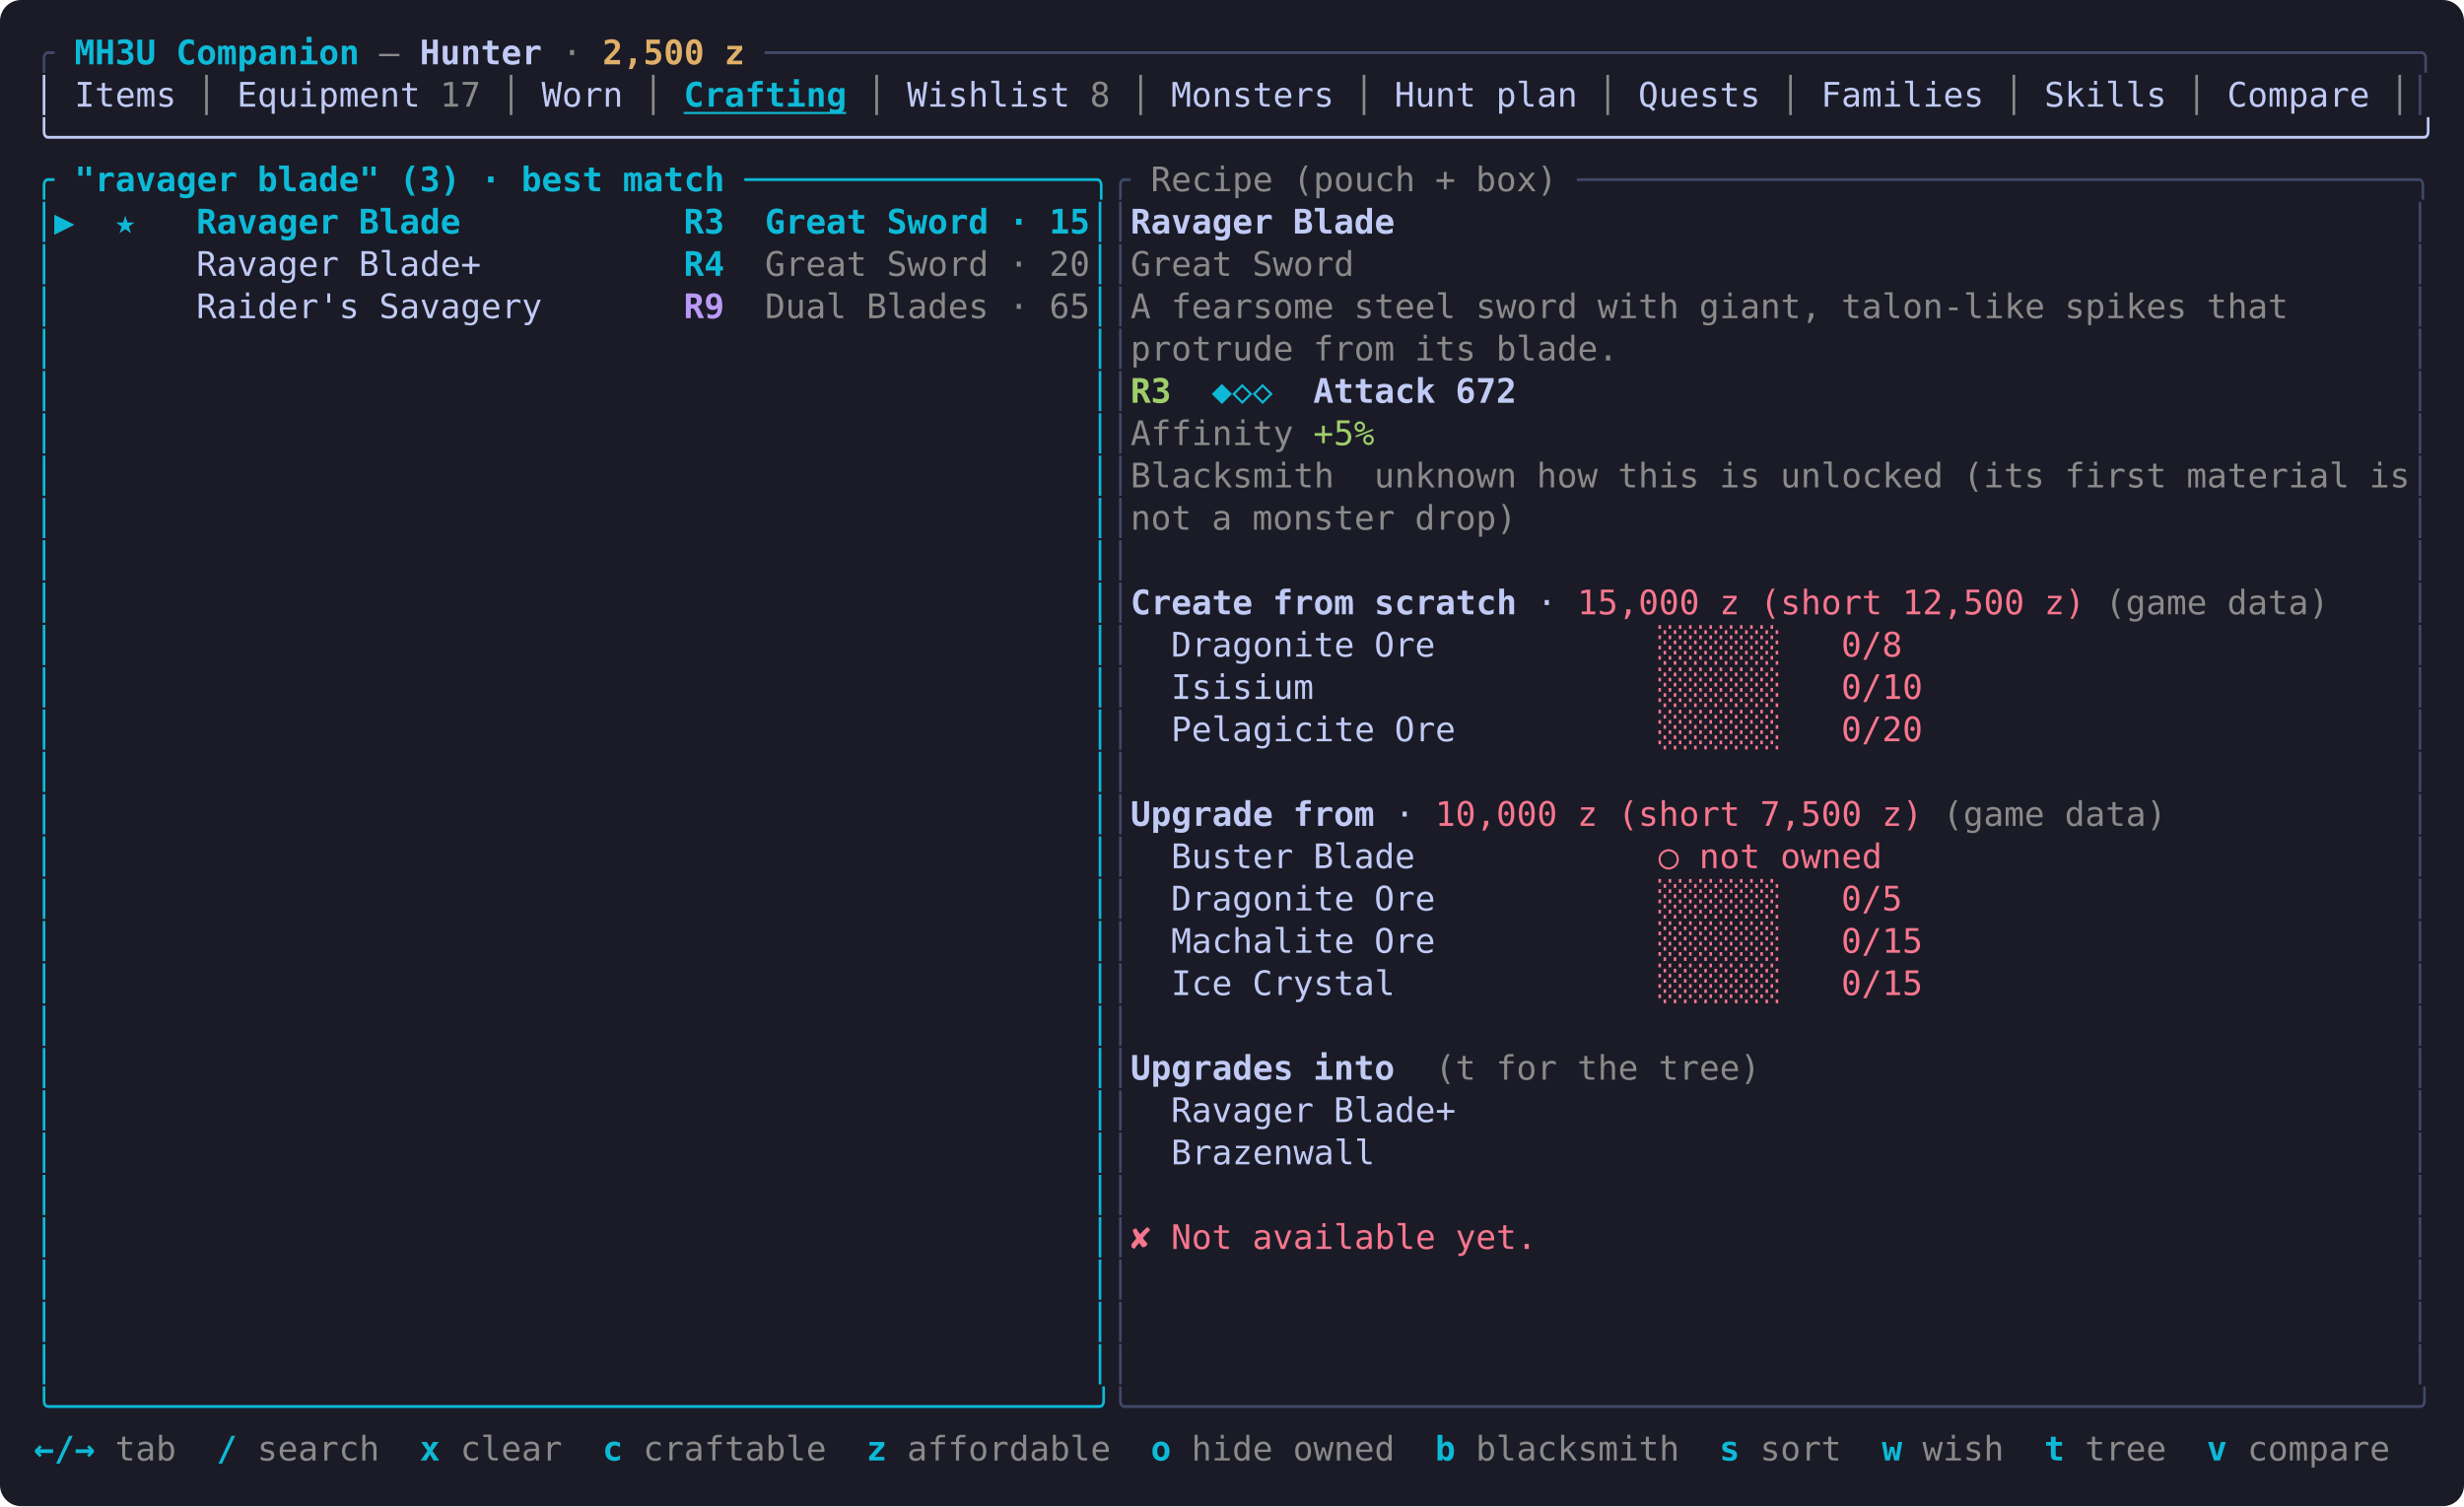
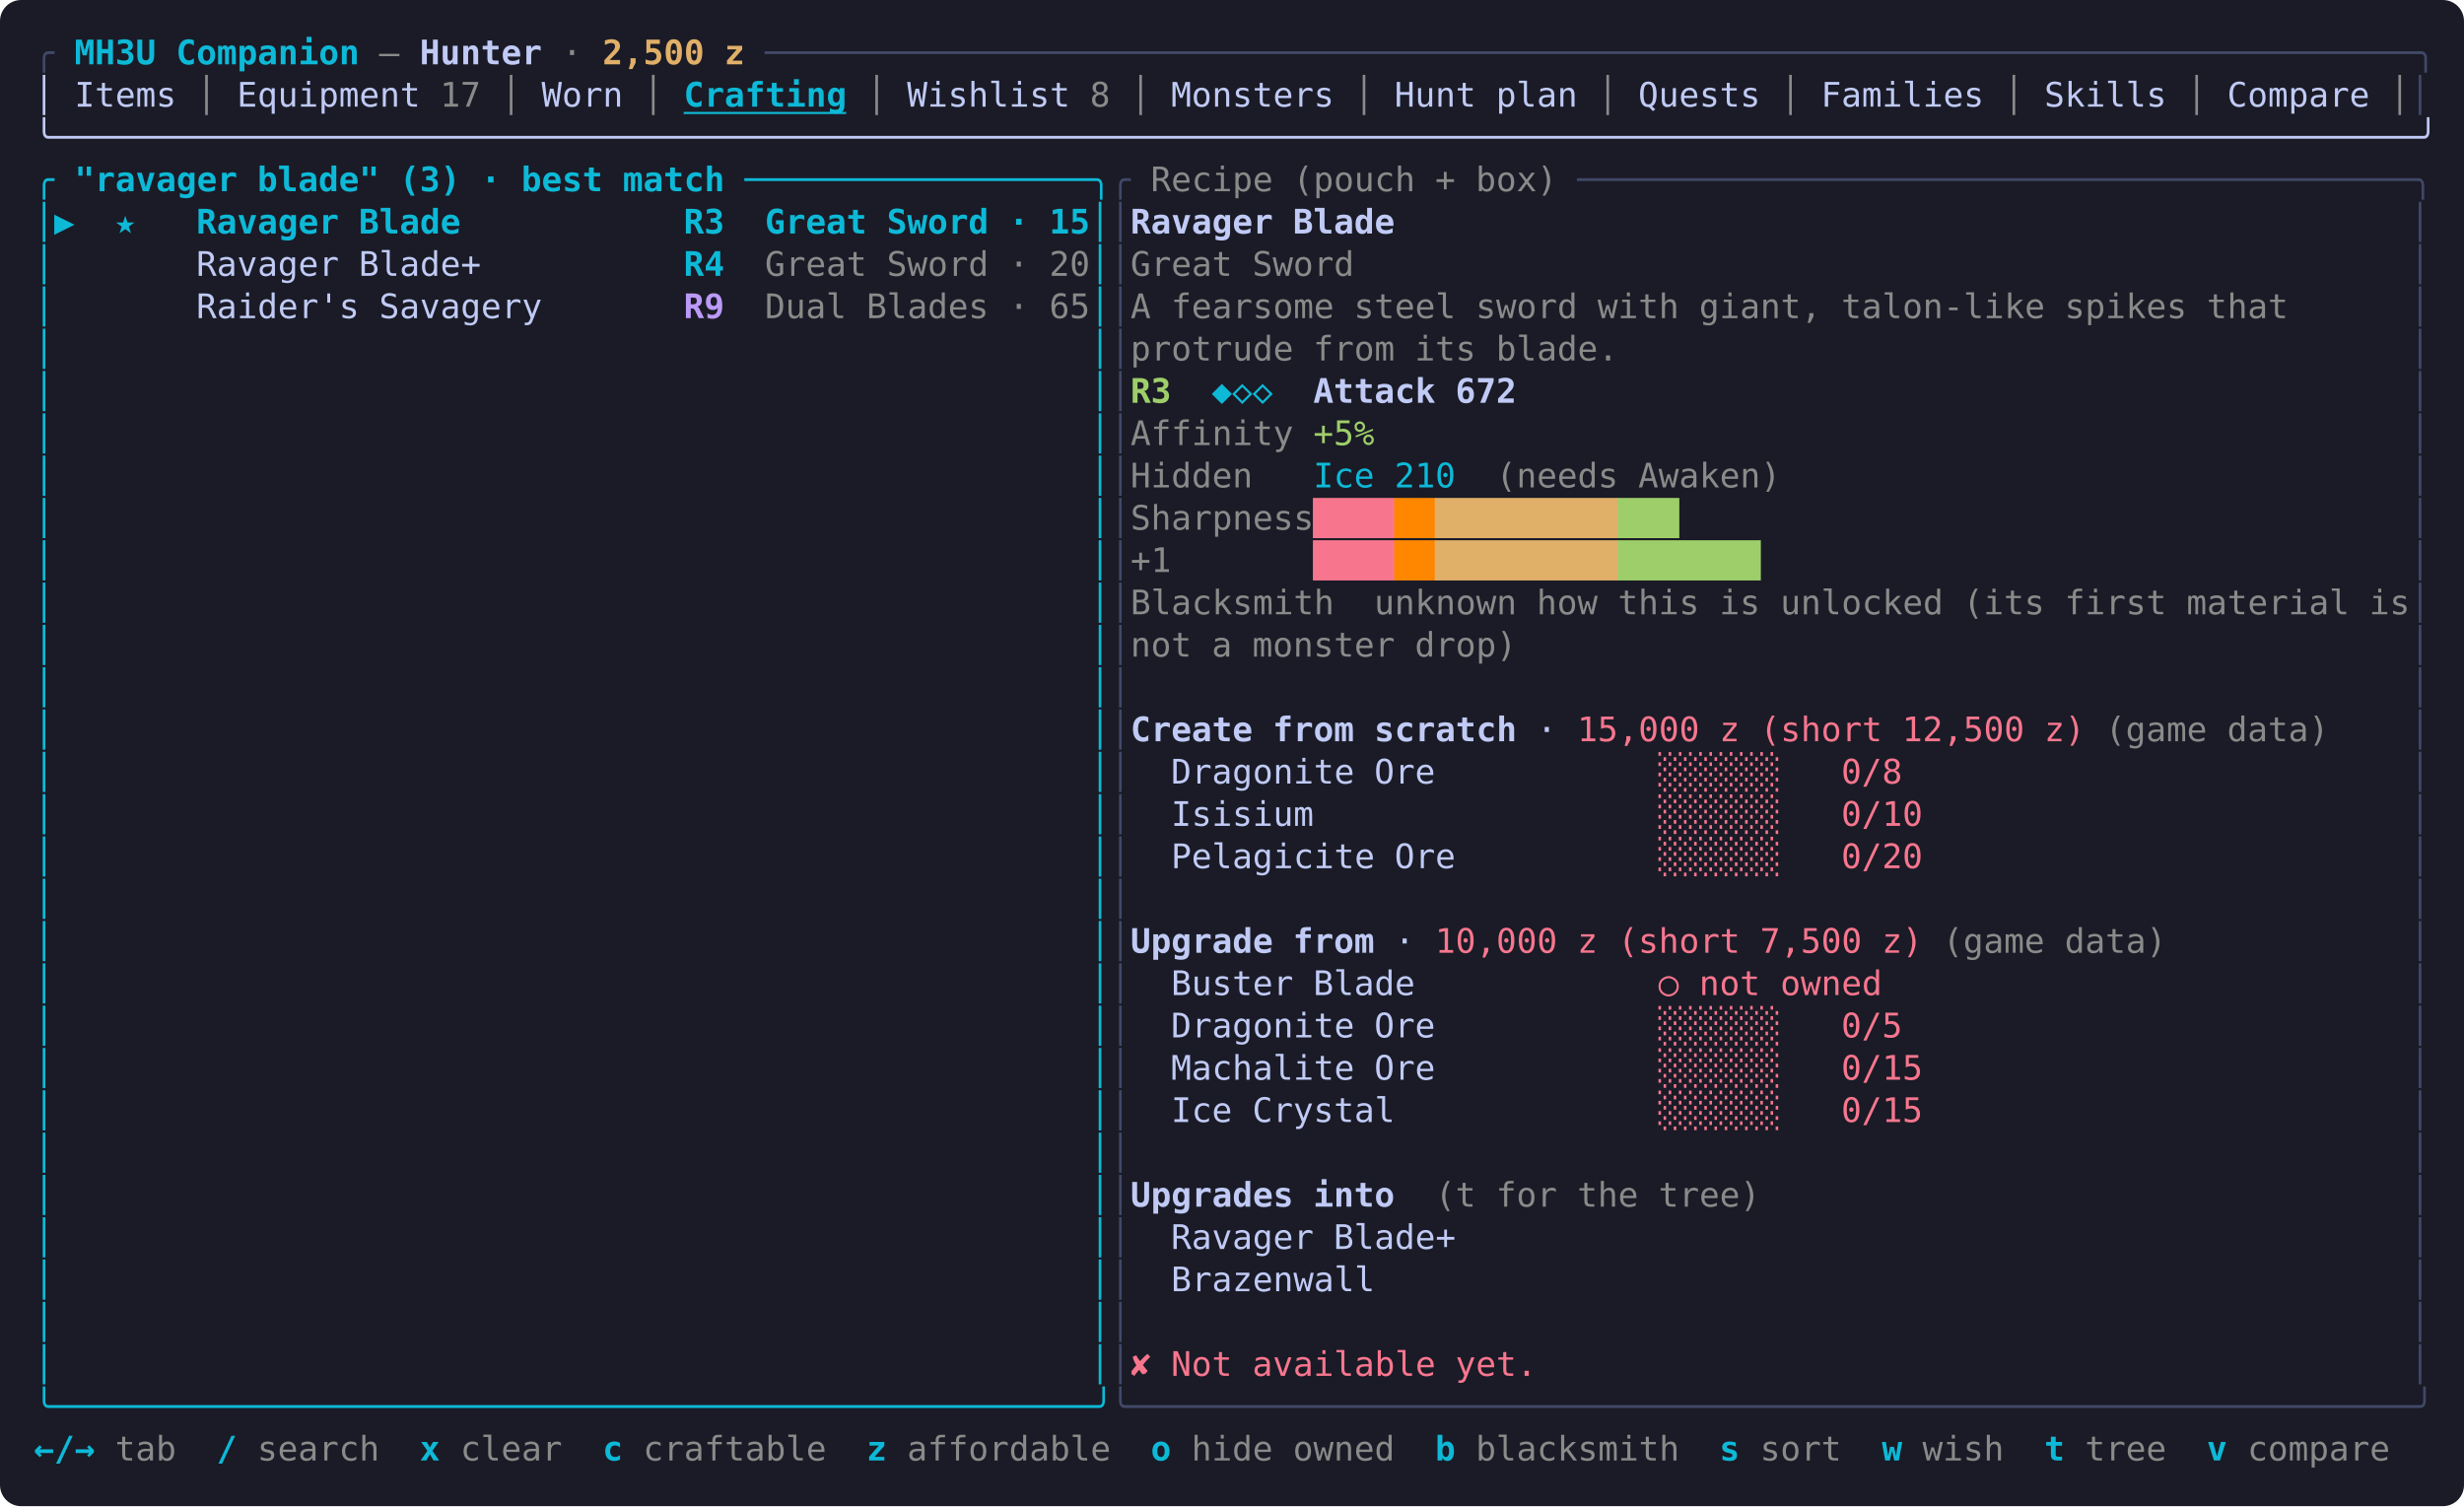
<svg xmlns="http://www.w3.org/2000/svg" width="1164.8" height="712" viewBox="0 0 1164.8 712" role="img">
  <rect width="100%" height="100%" rx="10" fill="#1a1b26" />
  <g font-family="'JetBrains Mono','JetBrainsMono Nerd Font','DejaVu Sans Mono',Menlo,Consolas,monospace" font-size="16">
    <text x="16.0" y="30.4" textLength="9.6" lengthAdjust="spacing" fill="#414868">╭</text>
    <text x="35.2" y="30.4" textLength="38.4" lengthAdjust="spacing" fill="#0db9d7" font-weight="bold">MH3U</text>
    <text x="83.2" y="30.4" textLength="86.4" lengthAdjust="spacing" fill="#0db9d7" font-weight="bold">Companion</text>
    <text x="179.2" y="30.4" textLength="9.6" lengthAdjust="spacing" fill="#8a8a8a">—</text>
    <text x="198.4" y="30.4" textLength="57.6" lengthAdjust="spacing" fill="#c0caf5" font-weight="bold">Hunter</text>
    <text x="265.6" y="30.4" textLength="9.6" lengthAdjust="spacing" fill="#8a8a8a">·</text>
    <text x="284.8" y="30.4" textLength="48.0" lengthAdjust="spacing" fill="#e0af68" font-weight="bold">2,500</text>
    <text x="342.4" y="30.4" textLength="9.6" lengthAdjust="spacing" fill="#e0af68" font-weight="bold">z</text>
    <text x="361.6" y="30.4" textLength="787.2" lengthAdjust="spacing" fill="#414868">─────────────────────────────────────────────────────────────────────────────────╮</text>
    <text x="16.0" y="50.4" textLength="9.6" lengthAdjust="spacing" fill="#c0caf5">│</text>
    <text x="35.2" y="50.4" textLength="48.0" lengthAdjust="spacing" fill="#c0caf5">Items</text>
    <text x="92.8" y="50.4" textLength="9.6" lengthAdjust="spacing" fill="#8a8a8a">│</text>
    <text x="112.0" y="50.4" textLength="86.4" lengthAdjust="spacing" fill="#c0caf5">Equipment</text>
    <text x="208.0" y="50.4" textLength="19.2" lengthAdjust="spacing" fill="#8a8a8a">17</text>
    <text x="236.8" y="50.4" textLength="9.6" lengthAdjust="spacing" fill="#8a8a8a">│</text>
    <text x="256.0" y="50.4" textLength="38.4" lengthAdjust="spacing" fill="#c0caf5">Worn</text>
    <text x="304.0" y="50.4" textLength="9.6" lengthAdjust="spacing" fill="#8a8a8a">│</text>
    <text x="323.2" y="50.4" textLength="76.8" lengthAdjust="spacing" fill="#0db9d7" font-weight="bold">Crafting</text>
    <line x1="323.2" y1="53.4" x2="400.0" y2="53.4" stroke="#0db9d7" stroke-width="1" />
    <text x="409.6" y="50.4" textLength="9.6" lengthAdjust="spacing" fill="#8a8a8a">│</text>
    <text x="428.8" y="50.4" textLength="76.8" lengthAdjust="spacing" fill="#c0caf5">Wishlist</text>
    <text x="515.2" y="50.4" textLength="9.6" lengthAdjust="spacing" fill="#8a8a8a">8</text>
    <text x="534.4" y="50.4" textLength="9.6" lengthAdjust="spacing" fill="#8a8a8a">│</text>
    <text x="553.6" y="50.4" textLength="76.8" lengthAdjust="spacing" fill="#c0caf5">Monsters</text>
    <text x="640.0" y="50.4" textLength="9.6" lengthAdjust="spacing" fill="#8a8a8a">│</text>
    <text x="659.2" y="50.4" textLength="38.4" lengthAdjust="spacing" fill="#c0caf5">Hunt</text>
    <text x="707.2" y="50.4" textLength="38.4" lengthAdjust="spacing" fill="#c0caf5">plan</text>
    <text x="755.2" y="50.4" textLength="9.6" lengthAdjust="spacing" fill="#8a8a8a">│</text>
    <text x="774.4" y="50.4" textLength="57.6" lengthAdjust="spacing" fill="#c0caf5">Quests</text>
    <text x="841.6" y="50.4" textLength="9.6" lengthAdjust="spacing" fill="#8a8a8a">│</text>
    <text x="860.8" y="50.4" textLength="76.8" lengthAdjust="spacing" fill="#c0caf5">Families</text>
    <text x="947.2" y="50.4" textLength="9.6" lengthAdjust="spacing" fill="#8a8a8a">│</text>
    <text x="966.4" y="50.4" textLength="57.6" lengthAdjust="spacing" fill="#c0caf5">Skills</text>
    <text x="1033.6" y="50.4" textLength="9.6" lengthAdjust="spacing" fill="#8a8a8a">│</text>
    <text x="1052.8" y="50.4" textLength="67.2" lengthAdjust="spacing" fill="#c0caf5">Compare</text>
    <text x="1129.6" y="50.4" textLength="9.6" lengthAdjust="spacing" fill="#8a8a8a">│</text>
    <text x="1139.2" y="50.4" textLength="9.6" lengthAdjust="spacing" fill="#414868">│</text>
    <text x="16.0" y="70.4" textLength="1132.8" lengthAdjust="spacing" fill="#c0caf5">╰────────────────────────────────────────────────────────────────────────────────────────────────────────────────────╯</text>
    <text x="16.0" y="90.4" textLength="9.6" lengthAdjust="spacing" fill="#0db9d7">╭</text>
    <text x="35.2" y="90.4" textLength="76.8" lengthAdjust="spacing" fill="#0db9d7" font-weight="bold">"ravager</text>
    <text x="121.6" y="90.4" textLength="57.6" lengthAdjust="spacing" fill="#0db9d7" font-weight="bold">blade"</text>
    <text x="188.8" y="90.4" textLength="28.8" lengthAdjust="spacing" fill="#0db9d7" font-weight="bold">(3)</text>
    <text x="227.2" y="90.4" textLength="9.6" lengthAdjust="spacing" fill="#0db9d7" font-weight="bold">·</text>
    <text x="246.4" y="90.4" textLength="38.4" lengthAdjust="spacing" fill="#0db9d7" font-weight="bold">best</text>
    <text x="294.4" y="90.4" textLength="48.0" lengthAdjust="spacing" fill="#0db9d7" font-weight="bold">match</text>
    <text x="352.0" y="90.4" textLength="172.8" lengthAdjust="spacing" fill="#0db9d7">─────────────────╮</text>
    <text x="524.8" y="90.4" textLength="9.6" lengthAdjust="spacing" fill="#414868">╭</text>
    <text x="544.0" y="90.4" textLength="57.6" lengthAdjust="spacing" fill="#8a8a8a">Recipe</text>
    <text x="611.2" y="90.4" textLength="57.6" lengthAdjust="spacing" fill="#8a8a8a">(pouch</text>
    <text x="678.4" y="90.4" textLength="9.6" lengthAdjust="spacing" fill="#8a8a8a">+</text>
    <text x="697.6" y="90.4" textLength="38.4" lengthAdjust="spacing" fill="#8a8a8a">box)</text>
    <text x="745.6" y="90.4" textLength="403.2" lengthAdjust="spacing" fill="#414868">─────────────────────────────────────────╮</text>
    <text x="16.0" y="110.4" textLength="9.6" lengthAdjust="spacing" fill="#0db9d7">│</text>
    <text x="25.6" y="110.4" textLength="9.6" lengthAdjust="spacing" fill="#0db9d7" font-weight="bold">▶︎</text>
    <text x="54.4" y="110.4" textLength="9.6" lengthAdjust="spacing" fill="#0db9d7" font-weight="bold">★︎</text>
    <text x="92.8" y="110.4" textLength="67.2" lengthAdjust="spacing" fill="#0db9d7" font-weight="bold">Ravager</text>
    <text x="169.6" y="110.4" textLength="48.0" lengthAdjust="spacing" fill="#0db9d7" font-weight="bold">Blade</text>
    <text x="323.2" y="110.4" textLength="19.2" lengthAdjust="spacing" fill="#0db9d7" font-weight="bold">R3</text>
    <text x="361.6" y="110.4" textLength="48.0" lengthAdjust="spacing" fill="#0db9d7" font-weight="bold">Great</text>
    <text x="419.2" y="110.4" textLength="48.0" lengthAdjust="spacing" fill="#0db9d7" font-weight="bold">Sword</text>
    <text x="476.8" y="110.4" textLength="9.6" lengthAdjust="spacing" fill="#0db9d7" font-weight="bold">·</text>
    <text x="496.0" y="110.4" textLength="19.2" lengthAdjust="spacing" fill="#0db9d7" font-weight="bold">15</text>
    <text x="515.2" y="110.4" textLength="9.6" lengthAdjust="spacing" fill="#0db9d7">│</text>
    <text x="524.8" y="110.4" textLength="9.6" lengthAdjust="spacing" fill="#414868">│</text>
    <text x="534.4" y="110.4" textLength="67.2" lengthAdjust="spacing" fill="#c0caf5" font-weight="bold">Ravager</text>
    <text x="611.2" y="110.4" textLength="48.0" lengthAdjust="spacing" fill="#c0caf5" font-weight="bold">Blade</text>
    <text x="1139.2" y="110.4" textLength="9.6" lengthAdjust="spacing" fill="#414868">│</text>
    <text x="16.0" y="130.4" textLength="9.6" lengthAdjust="spacing" fill="#0db9d7">│</text>
    <text x="92.8" y="130.4" textLength="67.2" lengthAdjust="spacing" fill="#c0caf5">Ravager</text>
    <text x="169.6" y="130.4" textLength="57.6" lengthAdjust="spacing" fill="#c0caf5">Blade+</text>
    <text x="323.2" y="130.4" textLength="19.2" lengthAdjust="spacing" fill="#0db9d7" font-weight="bold">R4</text>
    <text x="361.6" y="130.4" textLength="48.0" lengthAdjust="spacing" fill="#8a8a8a">Great</text>
    <text x="419.2" y="130.4" textLength="48.0" lengthAdjust="spacing" fill="#8a8a8a">Sword</text>
    <text x="476.8" y="130.4" textLength="9.6" lengthAdjust="spacing" fill="#8a8a8a">·</text>
    <text x="496.0" y="130.4" textLength="19.2" lengthAdjust="spacing" fill="#8a8a8a">20</text>
    <text x="515.2" y="130.4" textLength="9.6" lengthAdjust="spacing" fill="#0db9d7">│</text>
    <text x="524.8" y="130.4" textLength="9.6" lengthAdjust="spacing" fill="#414868">│</text>
    <text x="534.4" y="130.4" textLength="48.0" lengthAdjust="spacing" fill="#8a8a8a">Great</text>
    <text x="592.0" y="130.4" textLength="48.0" lengthAdjust="spacing" fill="#8a8a8a">Sword</text>
    <text x="1139.2" y="130.4" textLength="9.6" lengthAdjust="spacing" fill="#414868">│</text>
    <text x="16.0" y="150.4" textLength="9.6" lengthAdjust="spacing" fill="#0db9d7">│</text>
    <text x="92.8" y="150.4" textLength="76.8" lengthAdjust="spacing" fill="#c0caf5">Raider's</text>
    <text x="179.2" y="150.4" textLength="76.8" lengthAdjust="spacing" fill="#c0caf5">Savagery</text>
    <text x="323.2" y="150.4" textLength="19.2" lengthAdjust="spacing" fill="#bb9af7" font-weight="bold">R9</text>
    <text x="361.6" y="150.4" textLength="38.4" lengthAdjust="spacing" fill="#8a8a8a">Dual</text>
    <text x="409.6" y="150.4" textLength="57.6" lengthAdjust="spacing" fill="#8a8a8a">Blades</text>
    <text x="476.8" y="150.4" textLength="9.6" lengthAdjust="spacing" fill="#8a8a8a">·</text>
    <text x="496.0" y="150.4" textLength="19.2" lengthAdjust="spacing" fill="#8a8a8a">65</text>
    <text x="515.2" y="150.4" textLength="9.6" lengthAdjust="spacing" fill="#0db9d7">│</text>
    <text x="524.8" y="150.4" textLength="9.6" lengthAdjust="spacing" fill="#414868">│</text>
    <text x="534.4" y="150.4" textLength="9.6" lengthAdjust="spacing" fill="#8a8a8a">A</text>
    <text x="553.6" y="150.4" textLength="76.8" lengthAdjust="spacing" fill="#8a8a8a">fearsome</text>
    <text x="640.0" y="150.4" textLength="48.0" lengthAdjust="spacing" fill="#8a8a8a">steel</text>
    <text x="697.6" y="150.4" textLength="48.0" lengthAdjust="spacing" fill="#8a8a8a">sword</text>
    <text x="755.2" y="150.4" textLength="38.4" lengthAdjust="spacing" fill="#8a8a8a">with</text>
    <text x="803.2" y="150.4" textLength="57.6" lengthAdjust="spacing" fill="#8a8a8a">giant,</text>
    <text x="870.4" y="150.4" textLength="96.0" lengthAdjust="spacing" fill="#8a8a8a">talon-like</text>
    <text x="976.0" y="150.4" textLength="57.6" lengthAdjust="spacing" fill="#8a8a8a">spikes</text>
    <text x="1043.2" y="150.4" textLength="38.4" lengthAdjust="spacing" fill="#8a8a8a">that</text>
    <text x="1139.2" y="150.4" textLength="9.6" lengthAdjust="spacing" fill="#414868">│</text>
    <text x="16.0" y="170.4" textLength="9.6" lengthAdjust="spacing" fill="#0db9d7">│</text>
    <text x="515.2" y="170.4" textLength="9.6" lengthAdjust="spacing" fill="#0db9d7">│</text>
    <text x="524.8" y="170.4" textLength="9.6" lengthAdjust="spacing" fill="#414868">│</text>
    <text x="534.4" y="170.4" textLength="76.8" lengthAdjust="spacing" fill="#8a8a8a">protrude</text>
    <text x="620.8" y="170.4" textLength="38.4" lengthAdjust="spacing" fill="#8a8a8a">from</text>
    <text x="668.8" y="170.4" textLength="28.8" lengthAdjust="spacing" fill="#8a8a8a">its</text>
    <text x="707.2" y="170.4" textLength="57.6" lengthAdjust="spacing" fill="#8a8a8a">blade.</text>
    <text x="1139.2" y="170.4" textLength="9.6" lengthAdjust="spacing" fill="#414868">│</text>
    <text x="16.0" y="190.4" textLength="9.6" lengthAdjust="spacing" fill="#0db9d7">│</text>
    <text x="515.2" y="190.4" textLength="9.6" lengthAdjust="spacing" fill="#0db9d7">│</text>
    <text x="524.8" y="190.4" textLength="9.6" lengthAdjust="spacing" fill="#414868">│</text>
    <text x="534.4" y="190.4" textLength="19.2" lengthAdjust="spacing" fill="#9ece6a" font-weight="bold">R3</text>
    <text x="572.8" y="190.4" textLength="28.8" lengthAdjust="spacing" fill="#0db9d7">◆◇◇</text>
    <text x="620.8" y="190.4" textLength="57.6" lengthAdjust="spacing" fill="#c0caf5" font-weight="bold">Attack</text>
    <text x="688.0" y="190.4" textLength="28.8" lengthAdjust="spacing" fill="#c0caf5" font-weight="bold">672</text>
    <text x="1139.2" y="190.4" textLength="9.6" lengthAdjust="spacing" fill="#414868">│</text>
    <text x="16.0" y="210.4" textLength="9.6" lengthAdjust="spacing" fill="#0db9d7">│</text>
    <text x="515.2" y="210.4" textLength="9.6" lengthAdjust="spacing" fill="#0db9d7">│</text>
    <text x="524.8" y="210.4" textLength="9.6" lengthAdjust="spacing" fill="#414868">│</text>
    <text x="534.4" y="210.4" textLength="76.8" lengthAdjust="spacing" fill="#8a8a8a">Affinity</text>
    <text x="620.8" y="210.4" textLength="28.8" lengthAdjust="spacing" fill="#9ece6a">+5%</text>
    <text x="1139.2" y="210.4" textLength="9.6" lengthAdjust="spacing" fill="#414868">│</text>
    <text x="16.0" y="230.4" textLength="9.6" lengthAdjust="spacing" fill="#0db9d7">│</text>
    <text x="515.2" y="230.4" textLength="9.6" lengthAdjust="spacing" fill="#0db9d7">│</text>
    <text x="524.8" y="230.4" textLength="9.6" lengthAdjust="spacing" fill="#414868">│</text>
-     <text x="534.4" y="230.4" textLength="96.0" lengthAdjust="spacing" fill="#8a8a8a">Blacksmith</text>
-     <text x="649.6" y="230.4" textLength="67.2" lengthAdjust="spacing" fill="#8a8a8a">unknown</text>
-     <text x="726.4" y="230.4" textLength="28.8" lengthAdjust="spacing" fill="#8a8a8a">how</text>
-     <text x="764.8" y="230.4" textLength="38.4" lengthAdjust="spacing" fill="#8a8a8a">this</text>
-     <text x="812.8" y="230.4" textLength="19.2" lengthAdjust="spacing" fill="#8a8a8a">is</text>
-     <text x="841.6" y="230.4" textLength="76.8" lengthAdjust="spacing" fill="#8a8a8a">unlocked</text>
-     <text x="928.0" y="230.4" textLength="38.4" lengthAdjust="spacing" fill="#8a8a8a">(its</text>
-     <text x="976.0" y="230.4" textLength="48.0" lengthAdjust="spacing" fill="#8a8a8a">first</text>
-     <text x="1033.6" y="230.4" textLength="76.8" lengthAdjust="spacing" fill="#8a8a8a">material</text>
-     <text x="1120.0" y="230.4" textLength="19.2" lengthAdjust="spacing" fill="#8a8a8a">is</text>
+     <text x="534.4" y="230.4" textLength="57.6" lengthAdjust="spacing" fill="#8a8a8a">Hidden</text>
+     <text x="620.8" y="230.4" textLength="28.8" lengthAdjust="spacing" fill="#0db9d7">Ice</text>
+     <text x="659.2" y="230.4" textLength="28.8" lengthAdjust="spacing" fill="#0db9d7">210</text>
+     <text x="707.2" y="230.4" textLength="57.6" lengthAdjust="spacing" fill="#8a8a8a">(needs</text>
+     <text x="774.4" y="230.4" textLength="67.2" lengthAdjust="spacing" fill="#8a8a8a">Awaken)</text>
    <text x="1139.2" y="230.4" textLength="9.6" lengthAdjust="spacing" fill="#414868">│</text>
    <text x="16.0" y="250.4" textLength="9.6" lengthAdjust="spacing" fill="#0db9d7">│</text>
    <text x="515.2" y="250.4" textLength="9.6" lengthAdjust="spacing" fill="#0db9d7">│</text>
    <text x="524.8" y="250.4" textLength="9.6" lengthAdjust="spacing" fill="#414868">│</text>
-     <text x="534.4" y="250.4" textLength="28.8" lengthAdjust="spacing" fill="#8a8a8a">not</text>
-     <text x="572.8" y="250.4" textLength="9.6" lengthAdjust="spacing" fill="#8a8a8a">a</text>
-     <text x="592.0" y="250.4" textLength="67.2" lengthAdjust="spacing" fill="#8a8a8a">monster</text>
-     <text x="668.8" y="250.4" textLength="48.0" lengthAdjust="spacing" fill="#8a8a8a">drop)</text>
+     <text x="534.4" y="250.4" textLength="86.4" lengthAdjust="spacing" fill="#8a8a8a">Sharpness</text>
+     <text x="620.8" y="250.4" textLength="38.4" lengthAdjust="spacing" fill="#f7768e">████</text>
+     <text x="659.2" y="250.4" textLength="19.2" lengthAdjust="spacing" fill="#ff8700">██</text>
+     <text x="678.4" y="250.4" textLength="86.4" lengthAdjust="spacing" fill="#e0af68">█████████</text>
+     <text x="764.8" y="250.4" textLength="28.8" lengthAdjust="spacing" fill="#9ece6a">███</text>
    <text x="1139.2" y="250.4" textLength="9.6" lengthAdjust="spacing" fill="#414868">│</text>
    <text x="16.0" y="270.4" textLength="9.6" lengthAdjust="spacing" fill="#0db9d7">│</text>
    <text x="515.2" y="270.4" textLength="9.6" lengthAdjust="spacing" fill="#0db9d7">│</text>
    <text x="524.8" y="270.4" textLength="9.6" lengthAdjust="spacing" fill="#414868">│</text>
+     <text x="534.4" y="270.4" textLength="19.2" lengthAdjust="spacing" fill="#8a8a8a">+1</text>
+     <text x="620.8" y="270.4" textLength="38.4" lengthAdjust="spacing" fill="#f7768e">████</text>
+     <text x="659.2" y="270.4" textLength="19.2" lengthAdjust="spacing" fill="#ff8700">██</text>
+     <text x="678.4" y="270.4" textLength="86.4" lengthAdjust="spacing" fill="#e0af68">█████████</text>
+     <text x="764.8" y="270.4" textLength="67.2" lengthAdjust="spacing" fill="#9ece6a">███████</text>
    <text x="1139.2" y="270.4" textLength="9.6" lengthAdjust="spacing" fill="#414868">│</text>
    <text x="16.0" y="290.4" textLength="9.6" lengthAdjust="spacing" fill="#0db9d7">│</text>
    <text x="515.2" y="290.4" textLength="9.6" lengthAdjust="spacing" fill="#0db9d7">│</text>
    <text x="524.8" y="290.4" textLength="9.6" lengthAdjust="spacing" fill="#414868">│</text>
-     <text x="534.4" y="290.4" textLength="57.6" lengthAdjust="spacing" fill="#c0caf5" font-weight="bold">Create</text>
-     <text x="601.6" y="290.4" textLength="38.4" lengthAdjust="spacing" fill="#c0caf5" font-weight="bold">from</text>
-     <text x="649.6" y="290.4" textLength="67.2" lengthAdjust="spacing" fill="#c0caf5" font-weight="bold">scratch</text>
-     <text x="726.4" y="290.4" textLength="9.6" lengthAdjust="spacing" fill="#c0caf5">·</text>
-     <text x="745.6" y="290.4" textLength="57.6" lengthAdjust="spacing" fill="#f7768e">15,000</text>
-     <text x="812.8" y="290.4" textLength="9.6" lengthAdjust="spacing" fill="#f7768e">z</text>
-     <text x="832.0" y="290.4" textLength="57.6" lengthAdjust="spacing" fill="#f7768e">(short</text>
-     <text x="899.2" y="290.4" textLength="57.6" lengthAdjust="spacing" fill="#f7768e">12,500</text>
-     <text x="966.4" y="290.4" textLength="19.2" lengthAdjust="spacing" fill="#f7768e">z)</text>
-     <text x="995.2" y="290.4" textLength="48.0" lengthAdjust="spacing" fill="#8a8a8a">(game</text>
-     <text x="1052.8" y="290.4" textLength="48.0" lengthAdjust="spacing" fill="#8a8a8a">data)</text>
+     <text x="534.4" y="290.4" textLength="96.0" lengthAdjust="spacing" fill="#8a8a8a">Blacksmith</text>
+     <text x="649.6" y="290.4" textLength="67.2" lengthAdjust="spacing" fill="#8a8a8a">unknown</text>
+     <text x="726.4" y="290.4" textLength="28.8" lengthAdjust="spacing" fill="#8a8a8a">how</text>
+     <text x="764.8" y="290.4" textLength="38.4" lengthAdjust="spacing" fill="#8a8a8a">this</text>
+     <text x="812.8" y="290.4" textLength="19.2" lengthAdjust="spacing" fill="#8a8a8a">is</text>
+     <text x="841.6" y="290.4" textLength="76.8" lengthAdjust="spacing" fill="#8a8a8a">unlocked</text>
+     <text x="928.0" y="290.4" textLength="38.4" lengthAdjust="spacing" fill="#8a8a8a">(its</text>
+     <text x="976.0" y="290.4" textLength="48.0" lengthAdjust="spacing" fill="#8a8a8a">first</text>
+     <text x="1033.6" y="290.4" textLength="76.8" lengthAdjust="spacing" fill="#8a8a8a">material</text>
+     <text x="1120.0" y="290.4" textLength="19.2" lengthAdjust="spacing" fill="#8a8a8a">is</text>
    <text x="1139.2" y="290.4" textLength="9.6" lengthAdjust="spacing" fill="#414868">│</text>
    <text x="16.0" y="310.4" textLength="9.6" lengthAdjust="spacing" fill="#0db9d7">│</text>
    <text x="515.2" y="310.4" textLength="9.6" lengthAdjust="spacing" fill="#0db9d7">│</text>
    <text x="524.8" y="310.4" textLength="9.6" lengthAdjust="spacing" fill="#414868">│</text>
-     <text x="553.6" y="310.4" textLength="86.4" lengthAdjust="spacing" fill="#c0caf5">Dragonite</text>
-     <text x="649.6" y="310.4" textLength="28.8" lengthAdjust="spacing" fill="#c0caf5">Ore</text>
-     <text x="784.0" y="310.4" textLength="57.6" lengthAdjust="spacing" fill="#f7768e">░░░░░░</text>
-     <text x="870.4" y="310.4" textLength="28.8" lengthAdjust="spacing" fill="#f7768e">0/8</text>
+     <text x="534.4" y="310.4" textLength="28.8" lengthAdjust="spacing" fill="#8a8a8a">not</text>
+     <text x="572.8" y="310.4" textLength="9.6" lengthAdjust="spacing" fill="#8a8a8a">a</text>
+     <text x="592.0" y="310.4" textLength="67.2" lengthAdjust="spacing" fill="#8a8a8a">monster</text>
+     <text x="668.8" y="310.4" textLength="48.0" lengthAdjust="spacing" fill="#8a8a8a">drop)</text>
    <text x="1139.2" y="310.4" textLength="9.6" lengthAdjust="spacing" fill="#414868">│</text>
    <text x="16.0" y="330.4" textLength="9.6" lengthAdjust="spacing" fill="#0db9d7">│</text>
    <text x="515.2" y="330.4" textLength="9.6" lengthAdjust="spacing" fill="#0db9d7">│</text>
    <text x="524.8" y="330.4" textLength="9.6" lengthAdjust="spacing" fill="#414868">│</text>
-     <text x="553.6" y="330.4" textLength="67.2" lengthAdjust="spacing" fill="#c0caf5">Isisium</text>
-     <text x="784.0" y="330.4" textLength="57.6" lengthAdjust="spacing" fill="#f7768e">░░░░░░</text>
-     <text x="870.4" y="330.4" textLength="38.4" lengthAdjust="spacing" fill="#f7768e">0/10</text>
    <text x="1139.2" y="330.4" textLength="9.6" lengthAdjust="spacing" fill="#414868">│</text>
    <text x="16.0" y="350.4" textLength="9.6" lengthAdjust="spacing" fill="#0db9d7">│</text>
    <text x="515.2" y="350.4" textLength="9.6" lengthAdjust="spacing" fill="#0db9d7">│</text>
    <text x="524.8" y="350.4" textLength="9.6" lengthAdjust="spacing" fill="#414868">│</text>
-     <text x="553.6" y="350.4" textLength="96.0" lengthAdjust="spacing" fill="#c0caf5">Pelagicite</text>
-     <text x="659.2" y="350.4" textLength="28.8" lengthAdjust="spacing" fill="#c0caf5">Ore</text>
-     <text x="784.0" y="350.4" textLength="57.6" lengthAdjust="spacing" fill="#f7768e">░░░░░░</text>
-     <text x="870.4" y="350.4" textLength="38.4" lengthAdjust="spacing" fill="#f7768e">0/20</text>
+     <text x="534.4" y="350.4" textLength="57.6" lengthAdjust="spacing" fill="#c0caf5" font-weight="bold">Create</text>
+     <text x="601.6" y="350.4" textLength="38.4" lengthAdjust="spacing" fill="#c0caf5" font-weight="bold">from</text>
+     <text x="649.6" y="350.4" textLength="67.2" lengthAdjust="spacing" fill="#c0caf5" font-weight="bold">scratch</text>
+     <text x="726.4" y="350.4" textLength="9.6" lengthAdjust="spacing" fill="#c0caf5">·</text>
+     <text x="745.6" y="350.4" textLength="57.6" lengthAdjust="spacing" fill="#f7768e">15,000</text>
+     <text x="812.8" y="350.4" textLength="9.6" lengthAdjust="spacing" fill="#f7768e">z</text>
+     <text x="832.0" y="350.4" textLength="57.6" lengthAdjust="spacing" fill="#f7768e">(short</text>
+     <text x="899.2" y="350.4" textLength="57.6" lengthAdjust="spacing" fill="#f7768e">12,500</text>
+     <text x="966.4" y="350.4" textLength="19.2" lengthAdjust="spacing" fill="#f7768e">z)</text>
+     <text x="995.2" y="350.4" textLength="48.0" lengthAdjust="spacing" fill="#8a8a8a">(game</text>
+     <text x="1052.8" y="350.4" textLength="48.0" lengthAdjust="spacing" fill="#8a8a8a">data)</text>
    <text x="1139.2" y="350.4" textLength="9.6" lengthAdjust="spacing" fill="#414868">│</text>
    <text x="16.0" y="370.4" textLength="9.6" lengthAdjust="spacing" fill="#0db9d7">│</text>
    <text x="515.2" y="370.4" textLength="9.6" lengthAdjust="spacing" fill="#0db9d7">│</text>
    <text x="524.8" y="370.4" textLength="9.6" lengthAdjust="spacing" fill="#414868">│</text>
+     <text x="553.6" y="370.4" textLength="86.4" lengthAdjust="spacing" fill="#c0caf5">Dragonite</text>
+     <text x="649.6" y="370.4" textLength="28.8" lengthAdjust="spacing" fill="#c0caf5">Ore</text>
+     <text x="784.0" y="370.4" textLength="57.6" lengthAdjust="spacing" fill="#f7768e">░░░░░░</text>
+     <text x="870.4" y="370.4" textLength="28.8" lengthAdjust="spacing" fill="#f7768e">0/8</text>
    <text x="1139.2" y="370.4" textLength="9.6" lengthAdjust="spacing" fill="#414868">│</text>
    <text x="16.0" y="390.4" textLength="9.6" lengthAdjust="spacing" fill="#0db9d7">│</text>
    <text x="515.2" y="390.4" textLength="9.6" lengthAdjust="spacing" fill="#0db9d7">│</text>
    <text x="524.8" y="390.4" textLength="9.6" lengthAdjust="spacing" fill="#414868">│</text>
-     <text x="534.4" y="390.4" textLength="67.2" lengthAdjust="spacing" fill="#c0caf5" font-weight="bold">Upgrade</text>
-     <text x="611.2" y="390.4" textLength="38.4" lengthAdjust="spacing" fill="#c0caf5" font-weight="bold">from</text>
-     <text x="659.2" y="390.4" textLength="9.6" lengthAdjust="spacing" fill="#c0caf5">·</text>
-     <text x="678.4" y="390.4" textLength="57.6" lengthAdjust="spacing" fill="#f7768e">10,000</text>
-     <text x="745.6" y="390.4" textLength="9.6" lengthAdjust="spacing" fill="#f7768e">z</text>
-     <text x="764.8" y="390.4" textLength="57.6" lengthAdjust="spacing" fill="#f7768e">(short</text>
-     <text x="832.0" y="390.4" textLength="48.0" lengthAdjust="spacing" fill="#f7768e">7,500</text>
-     <text x="889.6" y="390.4" textLength="19.2" lengthAdjust="spacing" fill="#f7768e">z)</text>
-     <text x="918.4" y="390.4" textLength="48.0" lengthAdjust="spacing" fill="#8a8a8a">(game</text>
-     <text x="976.0" y="390.4" textLength="48.0" lengthAdjust="spacing" fill="#8a8a8a">data)</text>
+     <text x="553.6" y="390.4" textLength="67.2" lengthAdjust="spacing" fill="#c0caf5">Isisium</text>
+     <text x="784.0" y="390.4" textLength="57.6" lengthAdjust="spacing" fill="#f7768e">░░░░░░</text>
+     <text x="870.4" y="390.4" textLength="38.4" lengthAdjust="spacing" fill="#f7768e">0/10</text>
    <text x="1139.2" y="390.4" textLength="9.6" lengthAdjust="spacing" fill="#414868">│</text>
    <text x="16.0" y="410.4" textLength="9.6" lengthAdjust="spacing" fill="#0db9d7">│</text>
    <text x="515.2" y="410.4" textLength="9.6" lengthAdjust="spacing" fill="#0db9d7">│</text>
    <text x="524.8" y="410.4" textLength="9.6" lengthAdjust="spacing" fill="#414868">│</text>
-     <text x="553.6" y="410.4" textLength="57.6" lengthAdjust="spacing" fill="#c0caf5">Buster</text>
-     <text x="620.8" y="410.4" textLength="48.0" lengthAdjust="spacing" fill="#c0caf5">Blade</text>
-     <text x="784.0" y="410.4" textLength="9.6" lengthAdjust="spacing" fill="#f7768e">○</text>
-     <text x="803.2" y="410.4" textLength="28.8" lengthAdjust="spacing" fill="#f7768e">not</text>
-     <text x="841.6" y="410.4" textLength="48.0" lengthAdjust="spacing" fill="#f7768e">owned</text>
+     <text x="553.6" y="410.4" textLength="96.0" lengthAdjust="spacing" fill="#c0caf5">Pelagicite</text>
+     <text x="659.2" y="410.4" textLength="28.8" lengthAdjust="spacing" fill="#c0caf5">Ore</text>
+     <text x="784.0" y="410.4" textLength="57.6" lengthAdjust="spacing" fill="#f7768e">░░░░░░</text>
+     <text x="870.4" y="410.4" textLength="38.4" lengthAdjust="spacing" fill="#f7768e">0/20</text>
    <text x="1139.2" y="410.4" textLength="9.6" lengthAdjust="spacing" fill="#414868">│</text>
    <text x="16.0" y="430.4" textLength="9.6" lengthAdjust="spacing" fill="#0db9d7">│</text>
    <text x="515.2" y="430.4" textLength="9.6" lengthAdjust="spacing" fill="#0db9d7">│</text>
    <text x="524.8" y="430.4" textLength="9.6" lengthAdjust="spacing" fill="#414868">│</text>
-     <text x="553.6" y="430.4" textLength="86.4" lengthAdjust="spacing" fill="#c0caf5">Dragonite</text>
-     <text x="649.6" y="430.4" textLength="28.8" lengthAdjust="spacing" fill="#c0caf5">Ore</text>
-     <text x="784.0" y="430.4" textLength="57.6" lengthAdjust="spacing" fill="#f7768e">░░░░░░</text>
-     <text x="870.4" y="430.4" textLength="28.8" lengthAdjust="spacing" fill="#f7768e">0/5</text>
    <text x="1139.2" y="430.4" textLength="9.6" lengthAdjust="spacing" fill="#414868">│</text>
    <text x="16.0" y="450.4" textLength="9.6" lengthAdjust="spacing" fill="#0db9d7">│</text>
    <text x="515.2" y="450.4" textLength="9.6" lengthAdjust="spacing" fill="#0db9d7">│</text>
    <text x="524.8" y="450.4" textLength="9.6" lengthAdjust="spacing" fill="#414868">│</text>
-     <text x="553.6" y="450.4" textLength="86.4" lengthAdjust="spacing" fill="#c0caf5">Machalite</text>
-     <text x="649.6" y="450.4" textLength="28.8" lengthAdjust="spacing" fill="#c0caf5">Ore</text>
-     <text x="784.0" y="450.4" textLength="57.6" lengthAdjust="spacing" fill="#f7768e">░░░░░░</text>
-     <text x="870.4" y="450.4" textLength="38.4" lengthAdjust="spacing" fill="#f7768e">0/15</text>
+     <text x="534.4" y="450.4" textLength="67.2" lengthAdjust="spacing" fill="#c0caf5" font-weight="bold">Upgrade</text>
+     <text x="611.2" y="450.4" textLength="38.4" lengthAdjust="spacing" fill="#c0caf5" font-weight="bold">from</text>
+     <text x="659.2" y="450.4" textLength="9.6" lengthAdjust="spacing" fill="#c0caf5">·</text>
+     <text x="678.4" y="450.4" textLength="57.6" lengthAdjust="spacing" fill="#f7768e">10,000</text>
+     <text x="745.6" y="450.4" textLength="9.6" lengthAdjust="spacing" fill="#f7768e">z</text>
+     <text x="764.8" y="450.4" textLength="57.6" lengthAdjust="spacing" fill="#f7768e">(short</text>
+     <text x="832.0" y="450.4" textLength="48.0" lengthAdjust="spacing" fill="#f7768e">7,500</text>
+     <text x="889.6" y="450.4" textLength="19.2" lengthAdjust="spacing" fill="#f7768e">z)</text>
+     <text x="918.4" y="450.4" textLength="48.0" lengthAdjust="spacing" fill="#8a8a8a">(game</text>
+     <text x="976.0" y="450.4" textLength="48.0" lengthAdjust="spacing" fill="#8a8a8a">data)</text>
    <text x="1139.2" y="450.4" textLength="9.6" lengthAdjust="spacing" fill="#414868">│</text>
    <text x="16.0" y="470.4" textLength="9.6" lengthAdjust="spacing" fill="#0db9d7">│</text>
    <text x="515.2" y="470.4" textLength="9.6" lengthAdjust="spacing" fill="#0db9d7">│</text>
    <text x="524.8" y="470.4" textLength="9.6" lengthAdjust="spacing" fill="#414868">│</text>
-     <text x="553.6" y="470.4" textLength="28.8" lengthAdjust="spacing" fill="#c0caf5">Ice</text>
-     <text x="592.0" y="470.4" textLength="67.2" lengthAdjust="spacing" fill="#c0caf5">Crystal</text>
-     <text x="784.0" y="470.4" textLength="57.6" lengthAdjust="spacing" fill="#f7768e">░░░░░░</text>
-     <text x="870.4" y="470.4" textLength="38.4" lengthAdjust="spacing" fill="#f7768e">0/15</text>
+     <text x="553.6" y="470.4" textLength="57.6" lengthAdjust="spacing" fill="#c0caf5">Buster</text>
+     <text x="620.8" y="470.4" textLength="48.0" lengthAdjust="spacing" fill="#c0caf5">Blade</text>
+     <text x="784.0" y="470.4" textLength="9.6" lengthAdjust="spacing" fill="#f7768e">○</text>
+     <text x="803.2" y="470.4" textLength="28.8" lengthAdjust="spacing" fill="#f7768e">not</text>
+     <text x="841.6" y="470.4" textLength="48.0" lengthAdjust="spacing" fill="#f7768e">owned</text>
    <text x="1139.2" y="470.4" textLength="9.6" lengthAdjust="spacing" fill="#414868">│</text>
    <text x="16.0" y="490.4" textLength="9.6" lengthAdjust="spacing" fill="#0db9d7">│</text>
    <text x="515.2" y="490.4" textLength="9.6" lengthAdjust="spacing" fill="#0db9d7">│</text>
    <text x="524.8" y="490.4" textLength="9.6" lengthAdjust="spacing" fill="#414868">│</text>
+     <text x="553.6" y="490.4" textLength="86.4" lengthAdjust="spacing" fill="#c0caf5">Dragonite</text>
+     <text x="649.6" y="490.4" textLength="28.8" lengthAdjust="spacing" fill="#c0caf5">Ore</text>
+     <text x="784.0" y="490.4" textLength="57.6" lengthAdjust="spacing" fill="#f7768e">░░░░░░</text>
+     <text x="870.4" y="490.4" textLength="28.8" lengthAdjust="spacing" fill="#f7768e">0/5</text>
    <text x="1139.2" y="490.4" textLength="9.6" lengthAdjust="spacing" fill="#414868">│</text>
    <text x="16.0" y="510.4" textLength="9.6" lengthAdjust="spacing" fill="#0db9d7">│</text>
    <text x="515.2" y="510.4" textLength="9.6" lengthAdjust="spacing" fill="#0db9d7">│</text>
    <text x="524.8" y="510.4" textLength="9.6" lengthAdjust="spacing" fill="#414868">│</text>
-     <text x="534.4" y="510.4" textLength="76.8" lengthAdjust="spacing" fill="#c0caf5" font-weight="bold">Upgrades</text>
-     <text x="620.8" y="510.4" textLength="38.4" lengthAdjust="spacing" fill="#c0caf5" font-weight="bold">into</text>
-     <text x="678.4" y="510.4" textLength="19.2" lengthAdjust="spacing" fill="#8a8a8a">(t</text>
-     <text x="707.2" y="510.4" textLength="28.8" lengthAdjust="spacing" fill="#8a8a8a">for</text>
-     <text x="745.6" y="510.4" textLength="28.8" lengthAdjust="spacing" fill="#8a8a8a">the</text>
-     <text x="784.0" y="510.4" textLength="48.0" lengthAdjust="spacing" fill="#8a8a8a">tree)</text>
+     <text x="553.6" y="510.4" textLength="86.4" lengthAdjust="spacing" fill="#c0caf5">Machalite</text>
+     <text x="649.6" y="510.4" textLength="28.8" lengthAdjust="spacing" fill="#c0caf5">Ore</text>
+     <text x="784.0" y="510.4" textLength="57.6" lengthAdjust="spacing" fill="#f7768e">░░░░░░</text>
+     <text x="870.4" y="510.4" textLength="38.4" lengthAdjust="spacing" fill="#f7768e">0/15</text>
    <text x="1139.2" y="510.4" textLength="9.6" lengthAdjust="spacing" fill="#414868">│</text>
    <text x="16.0" y="530.4" textLength="9.6" lengthAdjust="spacing" fill="#0db9d7">│</text>
    <text x="515.2" y="530.4" textLength="9.6" lengthAdjust="spacing" fill="#0db9d7">│</text>
    <text x="524.8" y="530.4" textLength="9.6" lengthAdjust="spacing" fill="#414868">│</text>
-     <text x="553.6" y="530.4" textLength="67.2" lengthAdjust="spacing" fill="#c0caf5">Ravager</text>
-     <text x="630.4" y="530.4" textLength="57.6" lengthAdjust="spacing" fill="#c0caf5">Blade+</text>
+     <text x="553.6" y="530.4" textLength="28.8" lengthAdjust="spacing" fill="#c0caf5">Ice</text>
+     <text x="592.0" y="530.4" textLength="67.2" lengthAdjust="spacing" fill="#c0caf5">Crystal</text>
+     <text x="784.0" y="530.4" textLength="57.6" lengthAdjust="spacing" fill="#f7768e">░░░░░░</text>
+     <text x="870.4" y="530.4" textLength="38.4" lengthAdjust="spacing" fill="#f7768e">0/15</text>
    <text x="1139.2" y="530.4" textLength="9.6" lengthAdjust="spacing" fill="#414868">│</text>
    <text x="16.0" y="550.4" textLength="9.6" lengthAdjust="spacing" fill="#0db9d7">│</text>
    <text x="515.2" y="550.4" textLength="9.6" lengthAdjust="spacing" fill="#0db9d7">│</text>
    <text x="524.8" y="550.4" textLength="9.6" lengthAdjust="spacing" fill="#414868">│</text>
-     <text x="553.6" y="550.4" textLength="96.0" lengthAdjust="spacing" fill="#c0caf5">Brazenwall</text>
    <text x="1139.2" y="550.4" textLength="9.6" lengthAdjust="spacing" fill="#414868">│</text>
    <text x="16.0" y="570.4" textLength="9.6" lengthAdjust="spacing" fill="#0db9d7">│</text>
    <text x="515.2" y="570.4" textLength="9.6" lengthAdjust="spacing" fill="#0db9d7">│</text>
    <text x="524.8" y="570.4" textLength="9.6" lengthAdjust="spacing" fill="#414868">│</text>
+     <text x="534.4" y="570.4" textLength="76.8" lengthAdjust="spacing" fill="#c0caf5" font-weight="bold">Upgrades</text>
+     <text x="620.8" y="570.4" textLength="38.4" lengthAdjust="spacing" fill="#c0caf5" font-weight="bold">into</text>
+     <text x="678.4" y="570.4" textLength="19.2" lengthAdjust="spacing" fill="#8a8a8a">(t</text>
+     <text x="707.2" y="570.4" textLength="28.8" lengthAdjust="spacing" fill="#8a8a8a">for</text>
+     <text x="745.6" y="570.4" textLength="28.8" lengthAdjust="spacing" fill="#8a8a8a">the</text>
+     <text x="784.0" y="570.4" textLength="48.0" lengthAdjust="spacing" fill="#8a8a8a">tree)</text>
    <text x="1139.2" y="570.4" textLength="9.6" lengthAdjust="spacing" fill="#414868">│</text>
    <text x="16.0" y="590.4" textLength="9.6" lengthAdjust="spacing" fill="#0db9d7">│</text>
    <text x="515.2" y="590.4" textLength="9.6" lengthAdjust="spacing" fill="#0db9d7">│</text>
    <text x="524.8" y="590.4" textLength="9.6" lengthAdjust="spacing" fill="#414868">│</text>
-     <text x="534.4" y="590.4" textLength="9.6" lengthAdjust="spacing" fill="#f7768e">✘︎</text>
-     <text x="553.6" y="590.4" textLength="28.8" lengthAdjust="spacing" fill="#f7768e">Not</text>
-     <text x="592.0" y="590.4" textLength="86.4" lengthAdjust="spacing" fill="#f7768e">available</text>
-     <text x="688.0" y="590.4" textLength="38.4" lengthAdjust="spacing" fill="#f7768e">yet.</text>
+     <text x="553.6" y="590.4" textLength="67.2" lengthAdjust="spacing" fill="#c0caf5">Ravager</text>
+     <text x="630.4" y="590.4" textLength="57.6" lengthAdjust="spacing" fill="#c0caf5">Blade+</text>
    <text x="1139.2" y="590.4" textLength="9.6" lengthAdjust="spacing" fill="#414868">│</text>
    <text x="16.0" y="610.4" textLength="9.6" lengthAdjust="spacing" fill="#0db9d7">│</text>
    <text x="515.2" y="610.4" textLength="9.6" lengthAdjust="spacing" fill="#0db9d7">│</text>
    <text x="524.8" y="610.4" textLength="9.6" lengthAdjust="spacing" fill="#414868">│</text>
+     <text x="553.6" y="610.4" textLength="96.0" lengthAdjust="spacing" fill="#c0caf5">Brazenwall</text>
    <text x="1139.2" y="610.4" textLength="9.6" lengthAdjust="spacing" fill="#414868">│</text>
    <text x="16.0" y="630.4" textLength="9.6" lengthAdjust="spacing" fill="#0db9d7">│</text>
    <text x="515.2" y="630.4" textLength="9.6" lengthAdjust="spacing" fill="#0db9d7">│</text>
    <text x="524.8" y="630.4" textLength="9.6" lengthAdjust="spacing" fill="#414868">│</text>
    <text x="1139.2" y="630.4" textLength="9.6" lengthAdjust="spacing" fill="#414868">│</text>
    <text x="16.0" y="650.4" textLength="9.6" lengthAdjust="spacing" fill="#0db9d7">│</text>
    <text x="515.2" y="650.4" textLength="9.6" lengthAdjust="spacing" fill="#0db9d7">│</text>
    <text x="524.8" y="650.4" textLength="9.6" lengthAdjust="spacing" fill="#414868">│</text>
+     <text x="534.4" y="650.4" textLength="9.6" lengthAdjust="spacing" fill="#f7768e">✘︎</text>
+     <text x="553.6" y="650.4" textLength="28.8" lengthAdjust="spacing" fill="#f7768e">Not</text>
+     <text x="592.0" y="650.4" textLength="86.4" lengthAdjust="spacing" fill="#f7768e">available</text>
+     <text x="688.0" y="650.4" textLength="38.4" lengthAdjust="spacing" fill="#f7768e">yet.</text>
    <text x="1139.2" y="650.4" textLength="9.6" lengthAdjust="spacing" fill="#414868">│</text>
    <text x="16.0" y="670.4" textLength="508.8" lengthAdjust="spacing" fill="#0db9d7">╰───────────────────────────────────────────────────╯</text>
    <text x="524.8" y="670.4" textLength="624.0" lengthAdjust="spacing" fill="#414868">╰───────────────────────────────────────────────────────────────╯</text>
    <text x="16.0" y="690.4" textLength="28.8" lengthAdjust="spacing" fill="#0db9d7" font-weight="bold">←/→</text>
    <text x="54.4" y="690.4" textLength="28.8" lengthAdjust="spacing" fill="#8a8a8a">tab</text>
    <text x="102.4" y="690.4" textLength="9.6" lengthAdjust="spacing" fill="#0db9d7" font-weight="bold">/</text>
    <text x="121.6" y="690.4" textLength="57.6" lengthAdjust="spacing" fill="#8a8a8a">search</text>
    <text x="198.4" y="690.4" textLength="9.6" lengthAdjust="spacing" fill="#0db9d7" font-weight="bold">x</text>
    <text x="217.6" y="690.4" textLength="48.0" lengthAdjust="spacing" fill="#8a8a8a">clear</text>
    <text x="284.8" y="690.4" textLength="9.6" lengthAdjust="spacing" fill="#0db9d7" font-weight="bold">c</text>
    <text x="304.0" y="690.4" textLength="86.4" lengthAdjust="spacing" fill="#8a8a8a">craftable</text>
    <text x="409.6" y="690.4" textLength="9.6" lengthAdjust="spacing" fill="#0db9d7" font-weight="bold">z</text>
    <text x="428.8" y="690.4" textLength="96.0" lengthAdjust="spacing" fill="#8a8a8a">affordable</text>
    <text x="544.0" y="690.4" textLength="9.6" lengthAdjust="spacing" fill="#0db9d7" font-weight="bold">o</text>
    <text x="563.2" y="690.4" textLength="38.4" lengthAdjust="spacing" fill="#8a8a8a">hide</text>
    <text x="611.2" y="690.4" textLength="48.0" lengthAdjust="spacing" fill="#8a8a8a">owned</text>
    <text x="678.4" y="690.4" textLength="9.6" lengthAdjust="spacing" fill="#0db9d7" font-weight="bold">b</text>
    <text x="697.6" y="690.4" textLength="96.0" lengthAdjust="spacing" fill="#8a8a8a">blacksmith</text>
    <text x="812.8" y="690.4" textLength="9.6" lengthAdjust="spacing" fill="#0db9d7" font-weight="bold">s</text>
    <text x="832.0" y="690.4" textLength="38.4" lengthAdjust="spacing" fill="#8a8a8a">sort</text>
    <text x="889.6" y="690.4" textLength="9.6" lengthAdjust="spacing" fill="#0db9d7" font-weight="bold">w</text>
    <text x="908.8" y="690.4" textLength="38.4" lengthAdjust="spacing" fill="#8a8a8a">wish</text>
    <text x="966.4" y="690.4" textLength="9.6" lengthAdjust="spacing" fill="#0db9d7" font-weight="bold">t</text>
    <text x="985.6" y="690.4" textLength="38.4" lengthAdjust="spacing" fill="#8a8a8a">tree</text>
    <text x="1043.2" y="690.4" textLength="9.6" lengthAdjust="spacing" fill="#0db9d7" font-weight="bold">v</text>
    <text x="1062.4" y="690.4" textLength="67.2" lengthAdjust="spacing" fill="#8a8a8a">compare</text>
  </g>
</svg>
